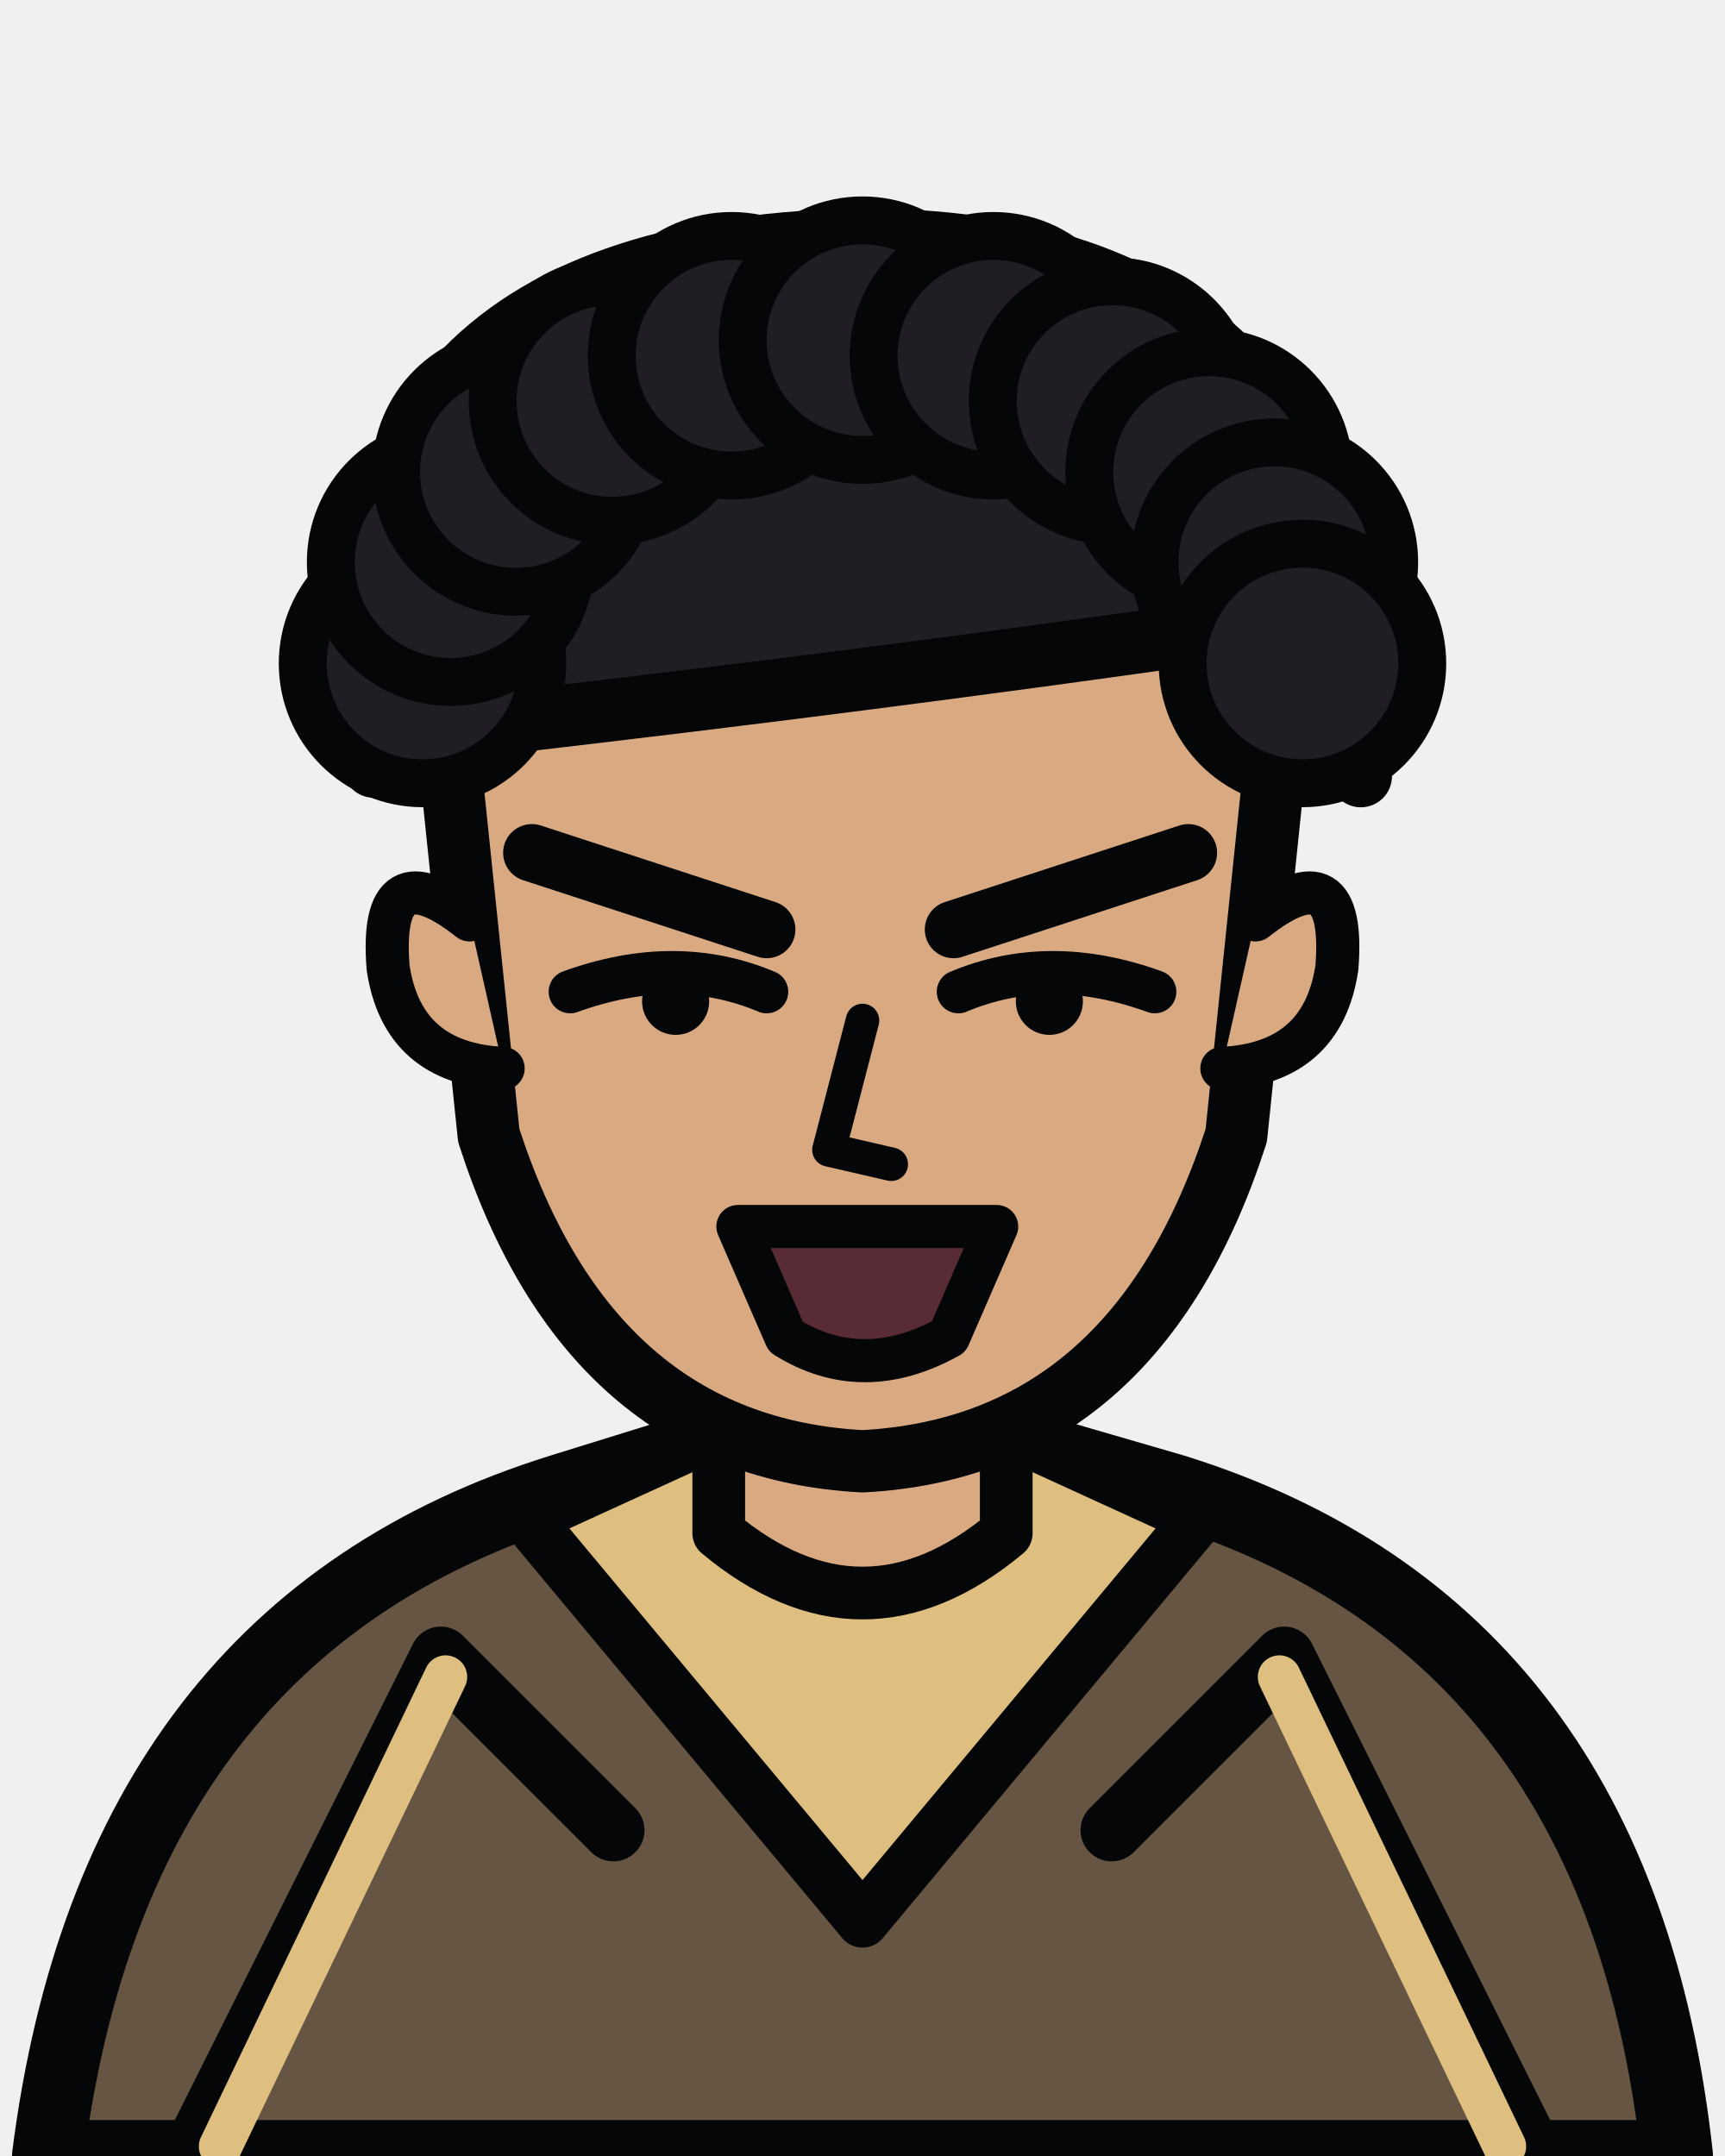
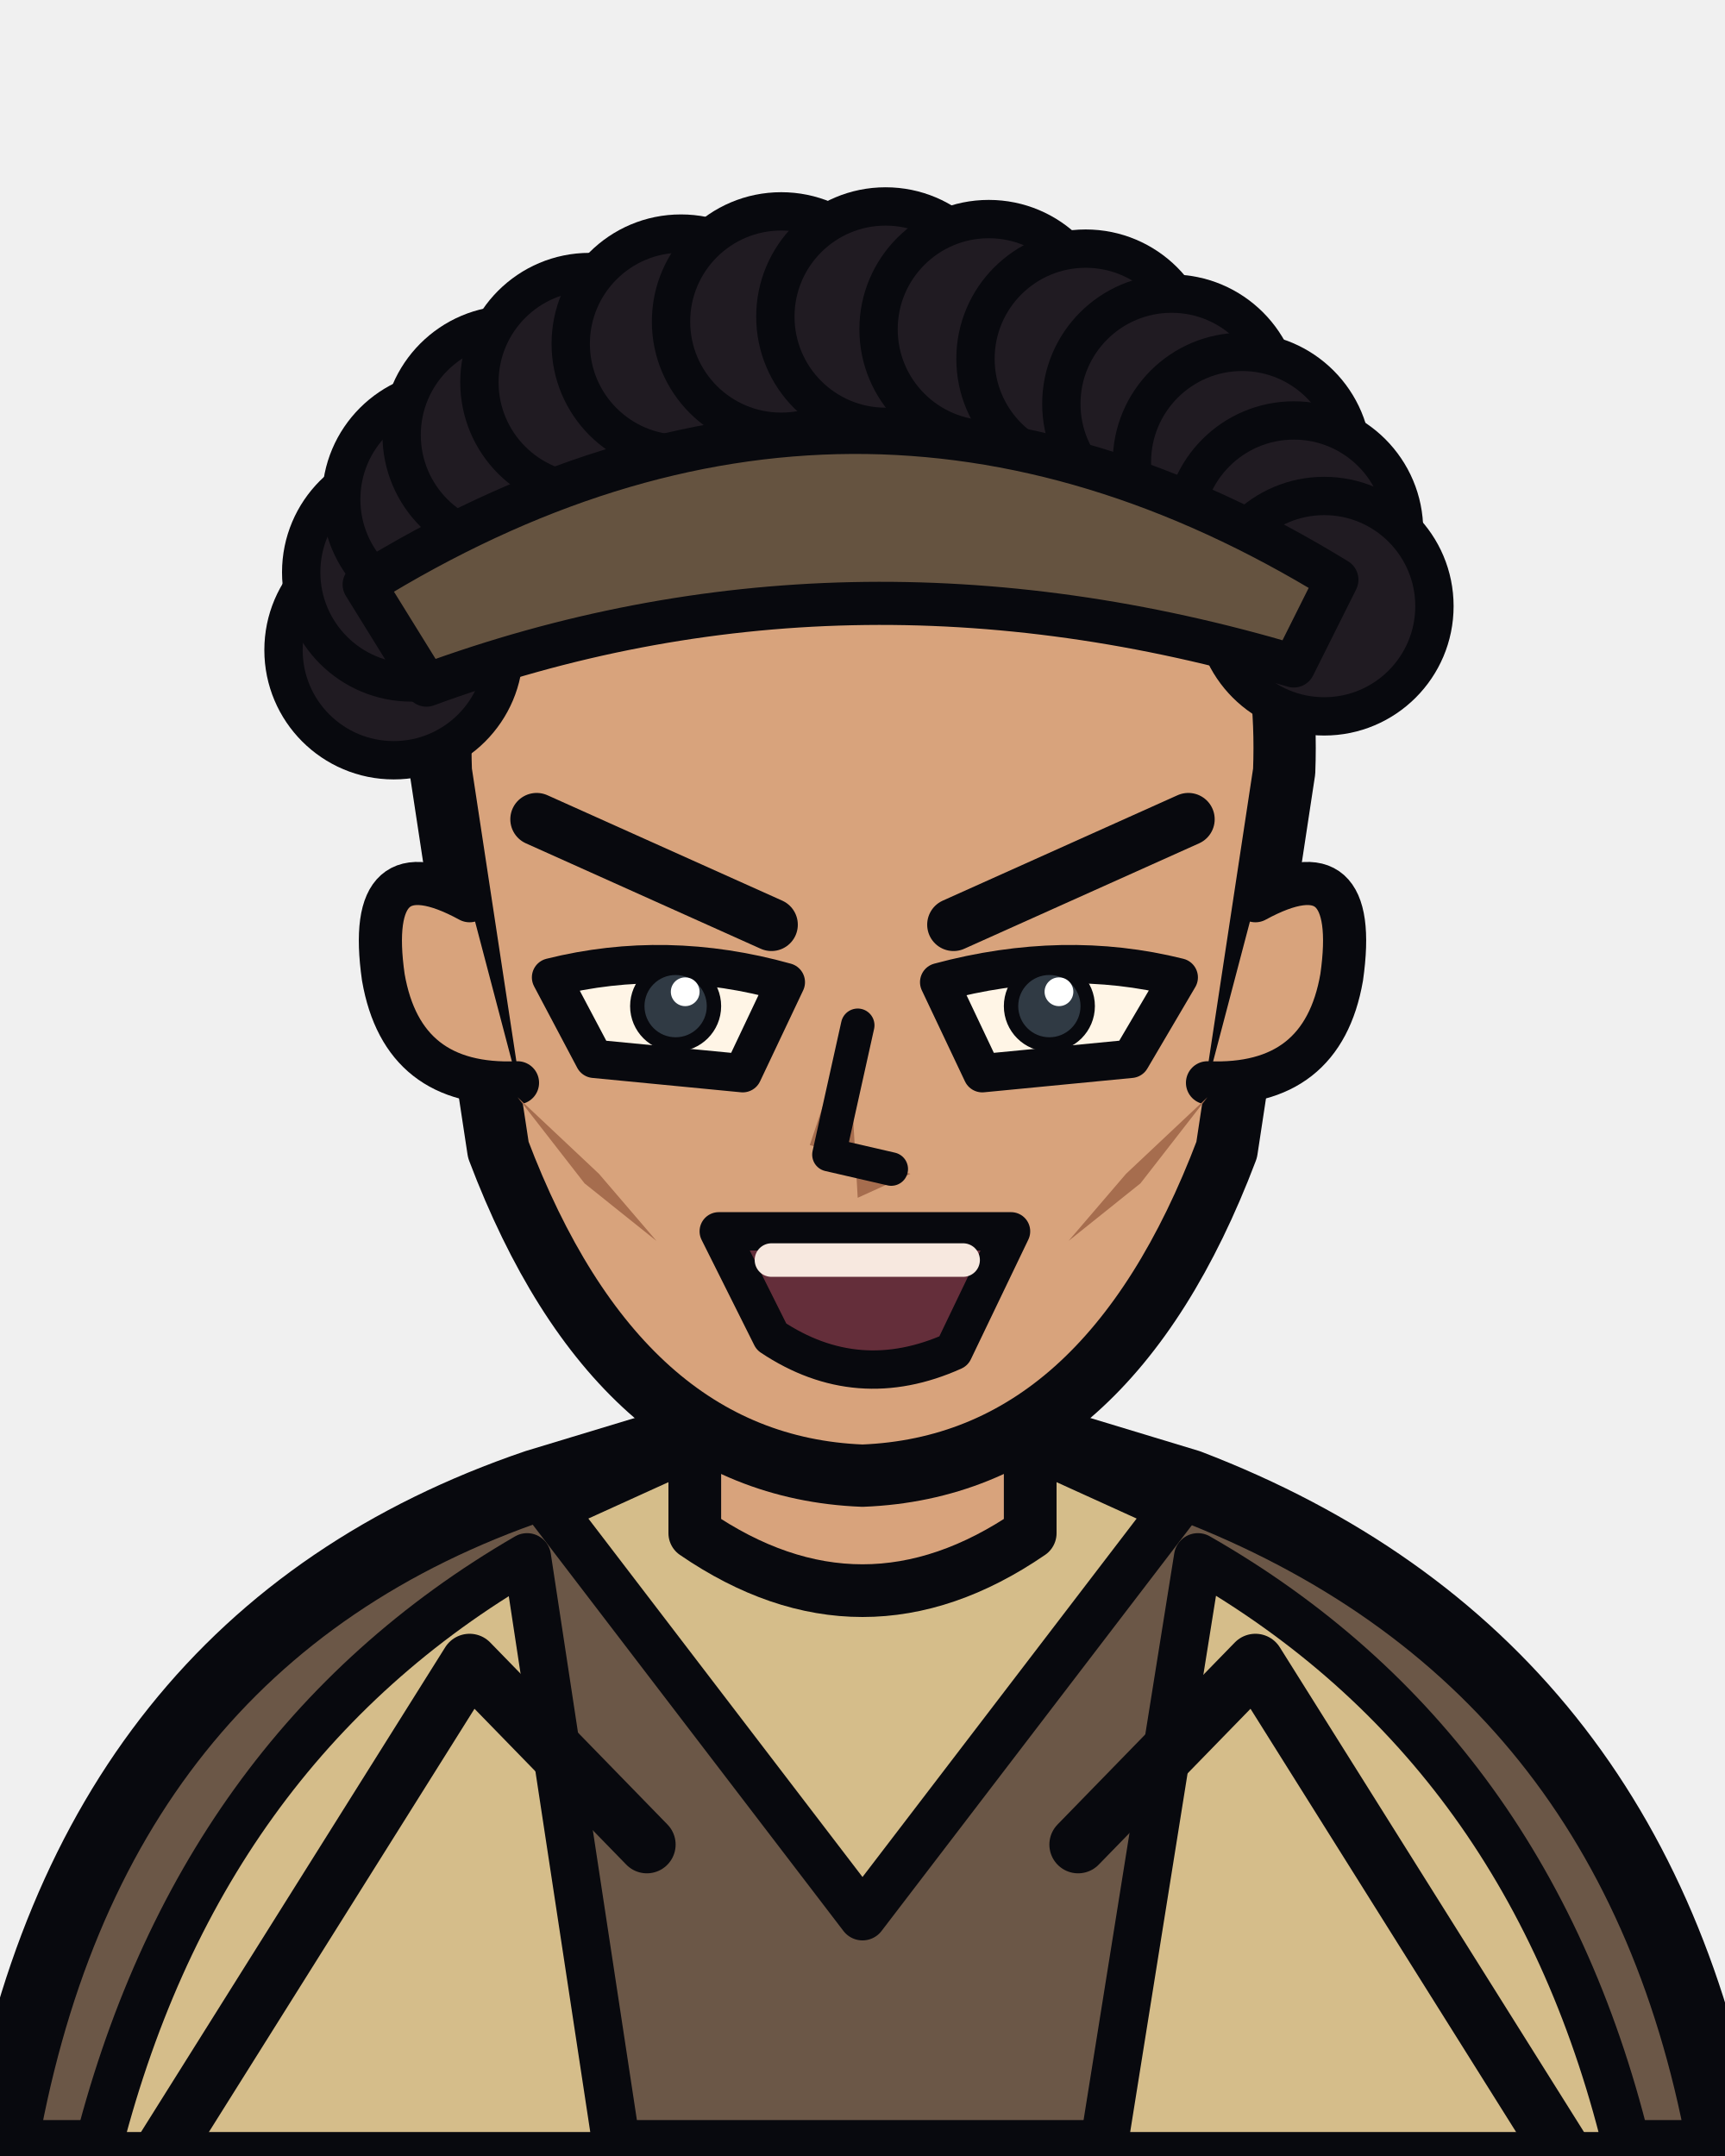
- <svg xmlns="http://www.w3.org/2000/svg" width="360" height="450" viewBox="0 0 360 450">
-   <g stroke-linejoin="round" stroke-linecap="round">
-     <path d="M10 450Q24 340 117 311L146 302H214L245 311Q338 340 350 450Z" fill="#665543" stroke="#050607" stroke-width="15" />
-     <path d="M110 317L180 401L250 317L215 301H145Z" fill="#dfbf80" stroke="#050607" stroke-width="11" />
-     <path d="M150 270V320Q180 345 210 320V270Z" fill="#d9aa82" stroke="#050607" stroke-width="11" />
-     <path d="M94 160Q92 82 180 81Q268 82 266 160L258 237Q237 302 180 305Q123 302 102 237Z" fill="#d9aa82" stroke="#050607" stroke-width="13" />
-     <path d="M98 192Q79 177 81 202Q84 222 105 223M262 192Q281 177 279 202Q276 222 255 223" fill="#d9aa82" stroke="#050607" stroke-width="9" />
-     <path d="M78 160Q63 53 178 50Q286 49 284 162L252 132Q182 142 104 151Z" fill="#211d25" stroke="#050607" stroke-width="13" />
-     <circle cx="88.182" cy="138.479" r="25" fill="#211d25" stroke="#050607" stroke-width="10" />
-     <circle cx="94.042" cy="117.338" r="25" fill="#211d25" stroke="#050607" stroke-width="10" />
-     <circle cx="107.661" cy="98.514" r="25" fill="#211d25" stroke="#050607" stroke-width="10" />
-     <circle cx="127.811" cy="83.706" r="25" fill="#211d25" stroke="#050607" stroke-width="10" />
-     <circle cx="152.672" cy="74.25" r="25" fill="#211d25" stroke="#050607" stroke-width="10" />
-     <circle cx="180" cy="71" r="25" fill="#211d25" stroke="#050607" stroke-width="10" />
-     <circle cx="207.328" cy="74.25" r="25" fill="#211d25" stroke="#050607" stroke-width="10" />
-     <circle cx="232.189" cy="83.706" r="25" fill="#211d25" stroke="#050607" stroke-width="10" />
-     <circle cx="252.339" cy="98.514" r="25" fill="#211d25" stroke="#050607" stroke-width="10" />
-     <circle cx="265.958" cy="117.338" r="25" fill="#211d25" stroke="#050607" stroke-width="10" />
-     <circle cx="271.818" cy="138.479" r="25" fill="#211d25" stroke="#050607" stroke-width="10" />
-     <path d="M111 178l49 16M199 194l49 -16" stroke="#050607" stroke-width="12" fill="none" />
-     <path d="M119 207Q141 199 160 207M200 207Q219 199 241 207" stroke="#050607" stroke-width="9" fill="none" />
-     <circle cx="141" cy="209" r="7" fill="#050607" />
-     <circle cx="219" cy="209" r="7" fill="#050607" />
-     <path d="M180 213l-7 27l13 3" stroke="#050607" stroke-width="7" fill="none" />
-     <path d="M154 256H208L198 279Q180 289 164 279Z" fill="#592b35" stroke="#050607" stroke-width="9" />
-     <path d="M40 450L92 346L128 382M320 450L268 346L232 382" stroke="#050607" stroke-width="13" fill="none" />
-     <path d="M46 448L93 350M314 448L267 350" stroke="#dfbf80" stroke-width="9" />
+ <svg xmlns="http://www.w3.org/2000/svg" width="360" height="450" viewBox="0 0 360 450" role="img" aria-label="harun intense">
+   <g stroke-linecap="round" stroke-linejoin="round">
+     <path d="M0 450Q18 342 112 310L145 300H215L248 310Q342 346 360 450Z" fill="#6b5747" stroke="#08090e" stroke-width="15" />
+     <path d="M20 450Q41 365 110 325L129 450Z" fill="#d5bd8a" stroke="#08090e" stroke-width="10" />
+     <path d="M340 450Q320 365 250 325L230 450Z" fill="#d5bd8a" stroke="#08090e" stroke-width="10" />
+     <path d="M115 315L180 400L245 315L212 300H148Z" fill="#d5bd8a" stroke="#08090e" stroke-width="10" />
+     <path d="M145 270V320Q180 344 215 320V270Z" fill="#d8a37c" stroke="#08090e" stroke-width="11" />
+     <path d="M92 161Q89 82 180 77Q271 82 268 161L256 240Q231 306 180 308Q129 306 104 240Z" fill="#d8a37c" stroke="#08090e" stroke-width="13" />
+     <path d="M98 188Q76 176 80 204Q84 227 108 226M262 188Q284 176 280 204Q276 227 252 226" fill="#d8a37c" stroke="#08090e" stroke-width="9" />
+     <path d="M108 229L125 245L137 259L122 247ZM252 229L235 245L223 259L238 247Z" fill="#a66d4e" />
+     <path d="M177 215L169 239L190 245L179 250Z" fill="#a66d4e" />
+     <circle cx="82.167" cy="135.68" r="23" fill="#201b22" stroke="#08090e" stroke-width="8" />
+     <circle cx="85.857" cy="119.444" r="23" fill="#201b22" stroke="#08090e" stroke-width="8" />
+     <circle cx="94.212" cy="104.227" r="23" fill="#201b22" stroke="#08090e" stroke-width="8" />
+     <circle cx="106.819" cy="90.782" r="23" fill="#201b22" stroke="#08090e" stroke-width="8" />
+     <circle cx="123.052" cy="79.776" r="23" fill="#201b22" stroke="#08090e" stroke-width="8" />
+     <circle cx="142.108" cy="71.755" r="23" fill="#201b22" stroke="#08090e" stroke-width="8" />
+     <circle cx="163.041" cy="67.116" r="23" fill="#201b22" stroke="#08090e" stroke-width="8" />
+     <circle cx="184.815" cy="66.089" r="23" fill="#201b22" stroke="#08090e" stroke-width="8" />
+     <circle cx="206.35" cy="68.725" r="23" fill="#201b22" stroke="#08090e" stroke-width="8" />
+     <circle cx="226.579" cy="74.893" r="23" fill="#201b22" stroke="#08090e" stroke-width="8" />
+     <circle cx="244.5" cy="84.287" r="23" fill="#201b22" stroke="#08090e" stroke-width="8" />
+     <circle cx="259.225" cy="96.443" r="23" fill="#201b22" stroke="#08090e" stroke-width="8" />
+     <circle cx="270.023" cy="110.757" r="23" fill="#201b22" stroke="#08090e" stroke-width="8" />
+     <circle cx="276.36" cy="126.52" r="23" fill="#201b22" stroke="#08090e" stroke-width="8" />
+     <path d="M76 122Q178 59 279 121L270 139Q176 111 89 143Z" fill="#655340" stroke="#08090e" stroke-width="9" />
+     <path d="M112 171L161 193M199 193L248 171" fill="none" stroke="#08090e" stroke-width="11" />
+     <path d="M115 204Q139 198 164 205L155 224L124 221ZM196 205Q222 198 246 204L236 221L205 224Z" fill="#fff5e6" stroke="#08090e" stroke-width="8" />
+     <circle cx="141" cy="210" r="8" fill="#303a44" stroke="#08090e" stroke-width="3" />
+     <circle cx="219" cy="210" r="8" fill="#303a44" stroke="#08090e" stroke-width="3" />
+     <circle cx="143" cy="207" r="3" fill="#fff" />
+     <circle cx="221" cy="207" r="3" fill="#fff" />
+     <path d="M179 214L173 241L186 244" fill="none" stroke="#08090e" stroke-width="7" />
+     <path d="M150 257L211 257L199 282Q179 291 161 279Z" fill="#642e3a" stroke="#08090e" stroke-width="8" />
+     <path d="M161 263H201" stroke="#f7e8df" stroke-width="7" />
+     <path d="M34 449L98 347L135 385M326 449L262 347L225 385" fill="none" stroke="#08090e" stroke-width="12" />
  </g>
</svg>
